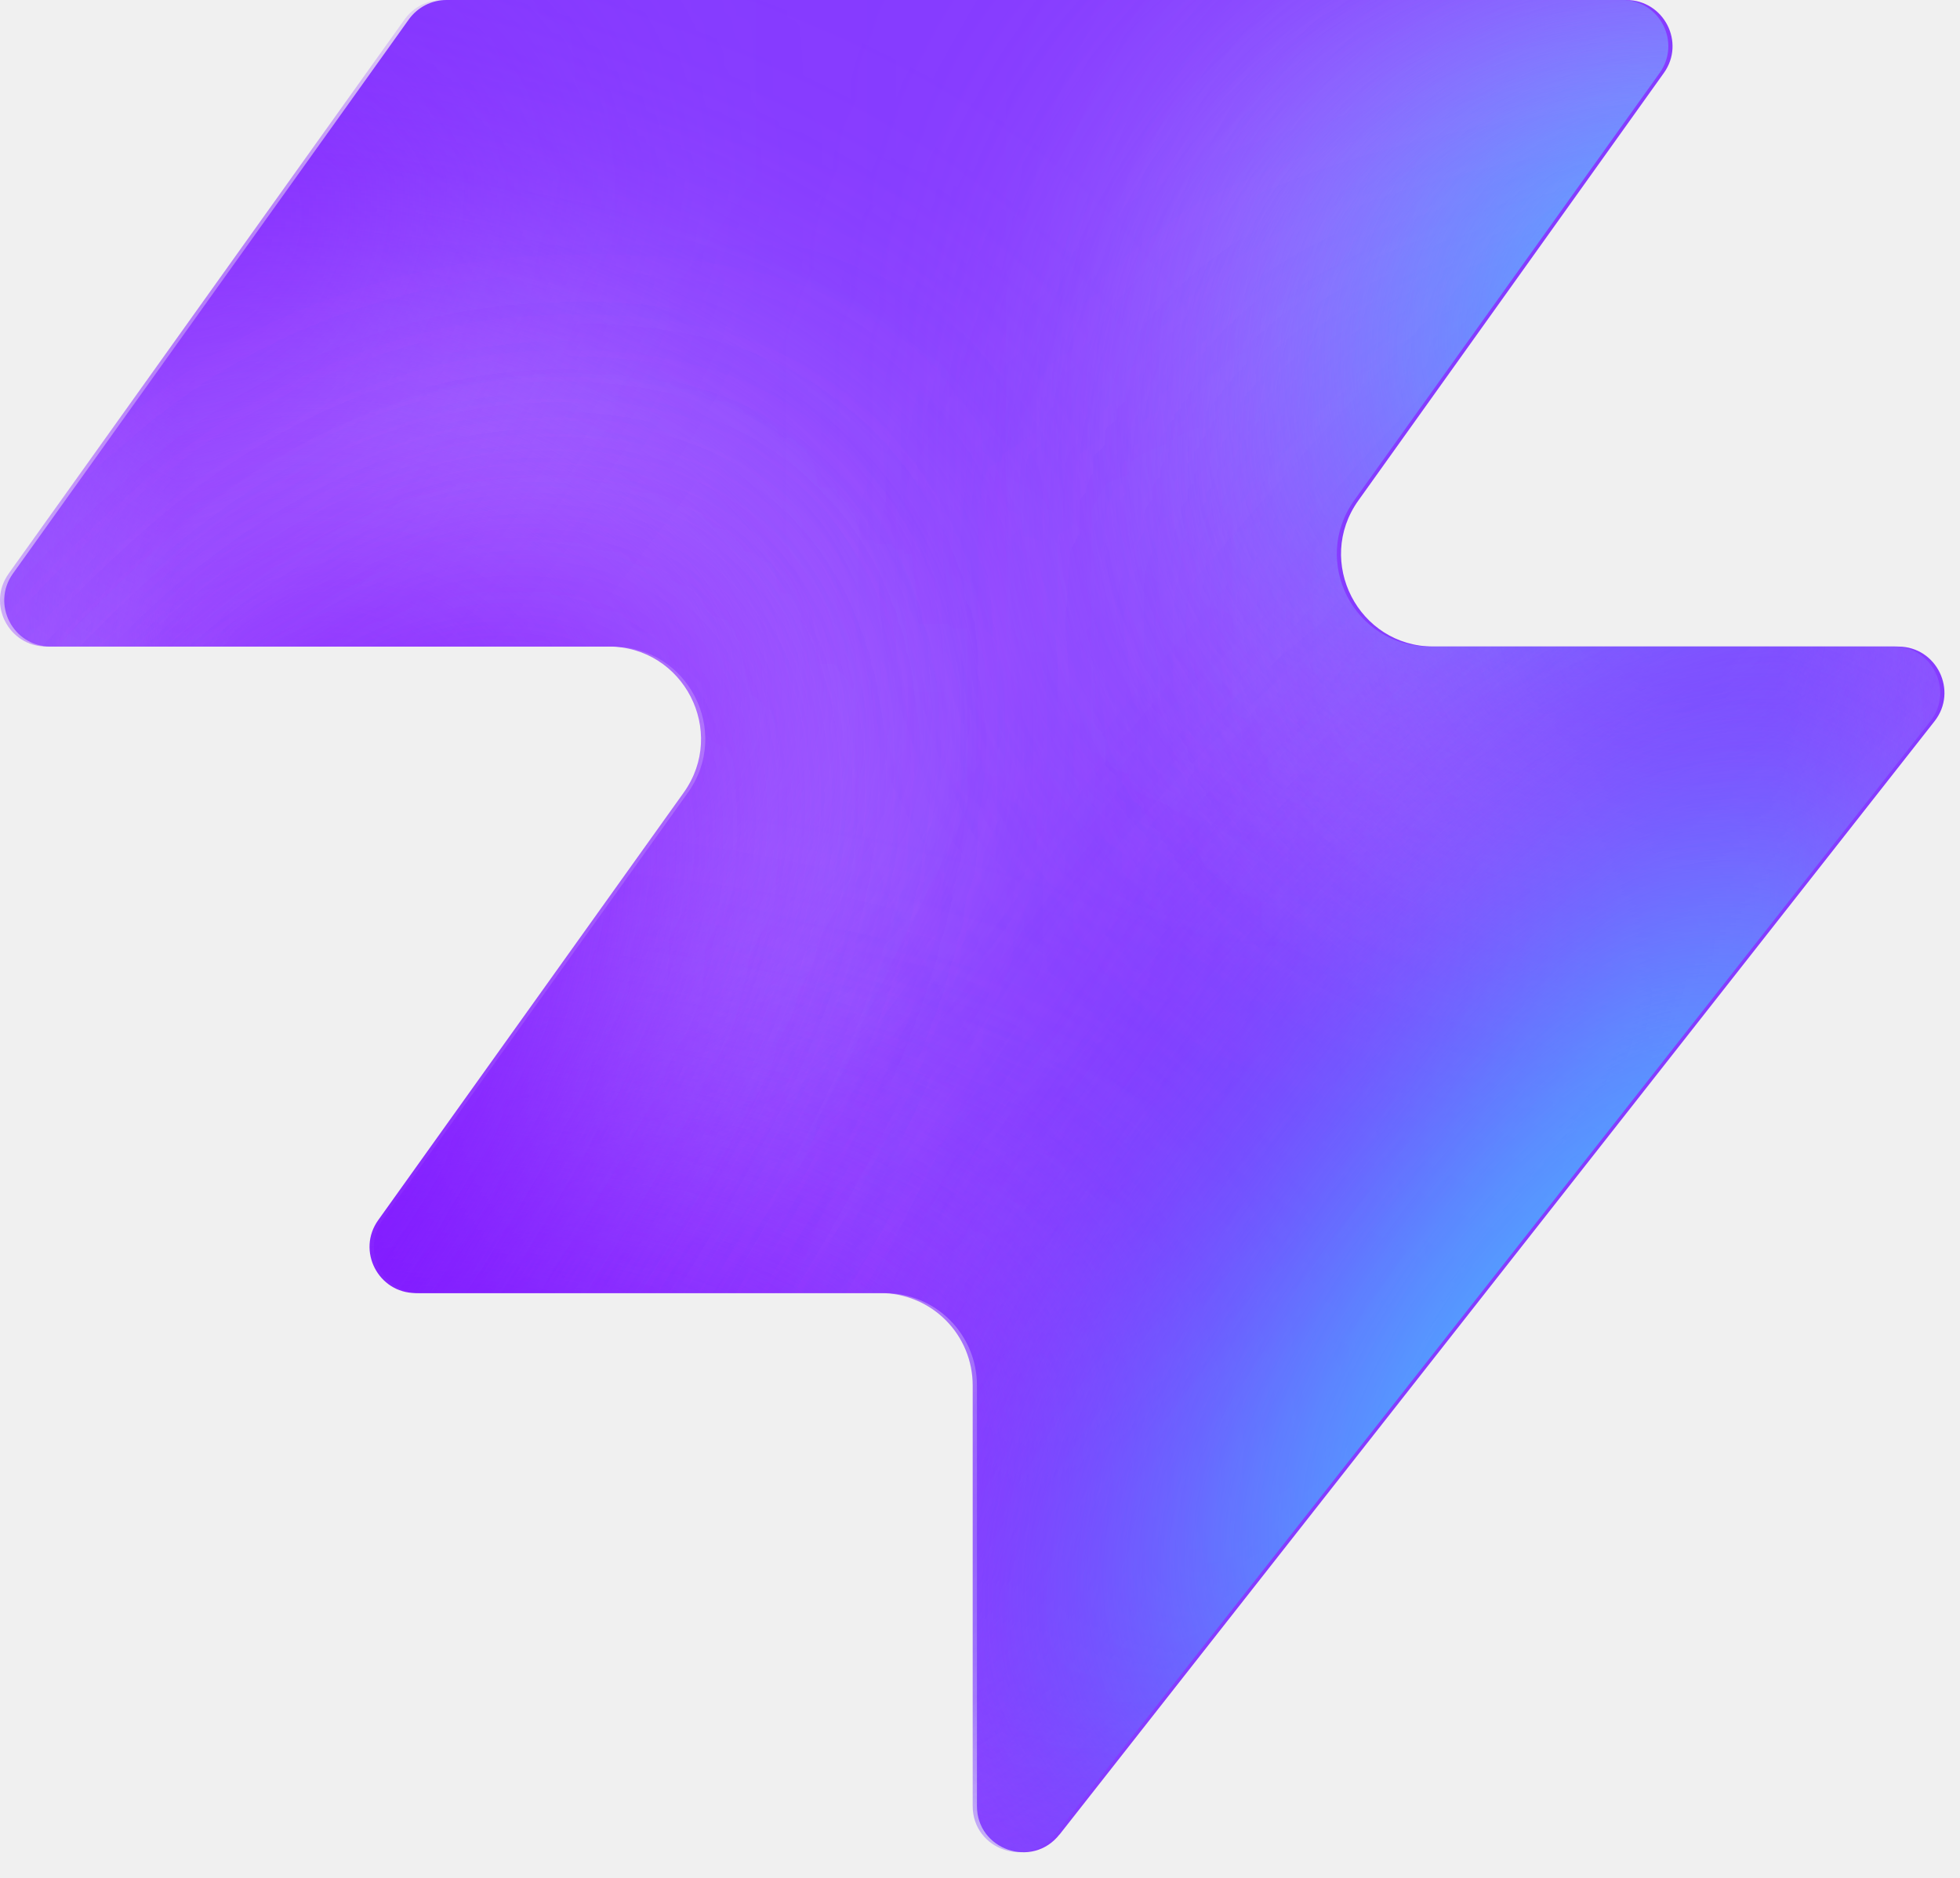
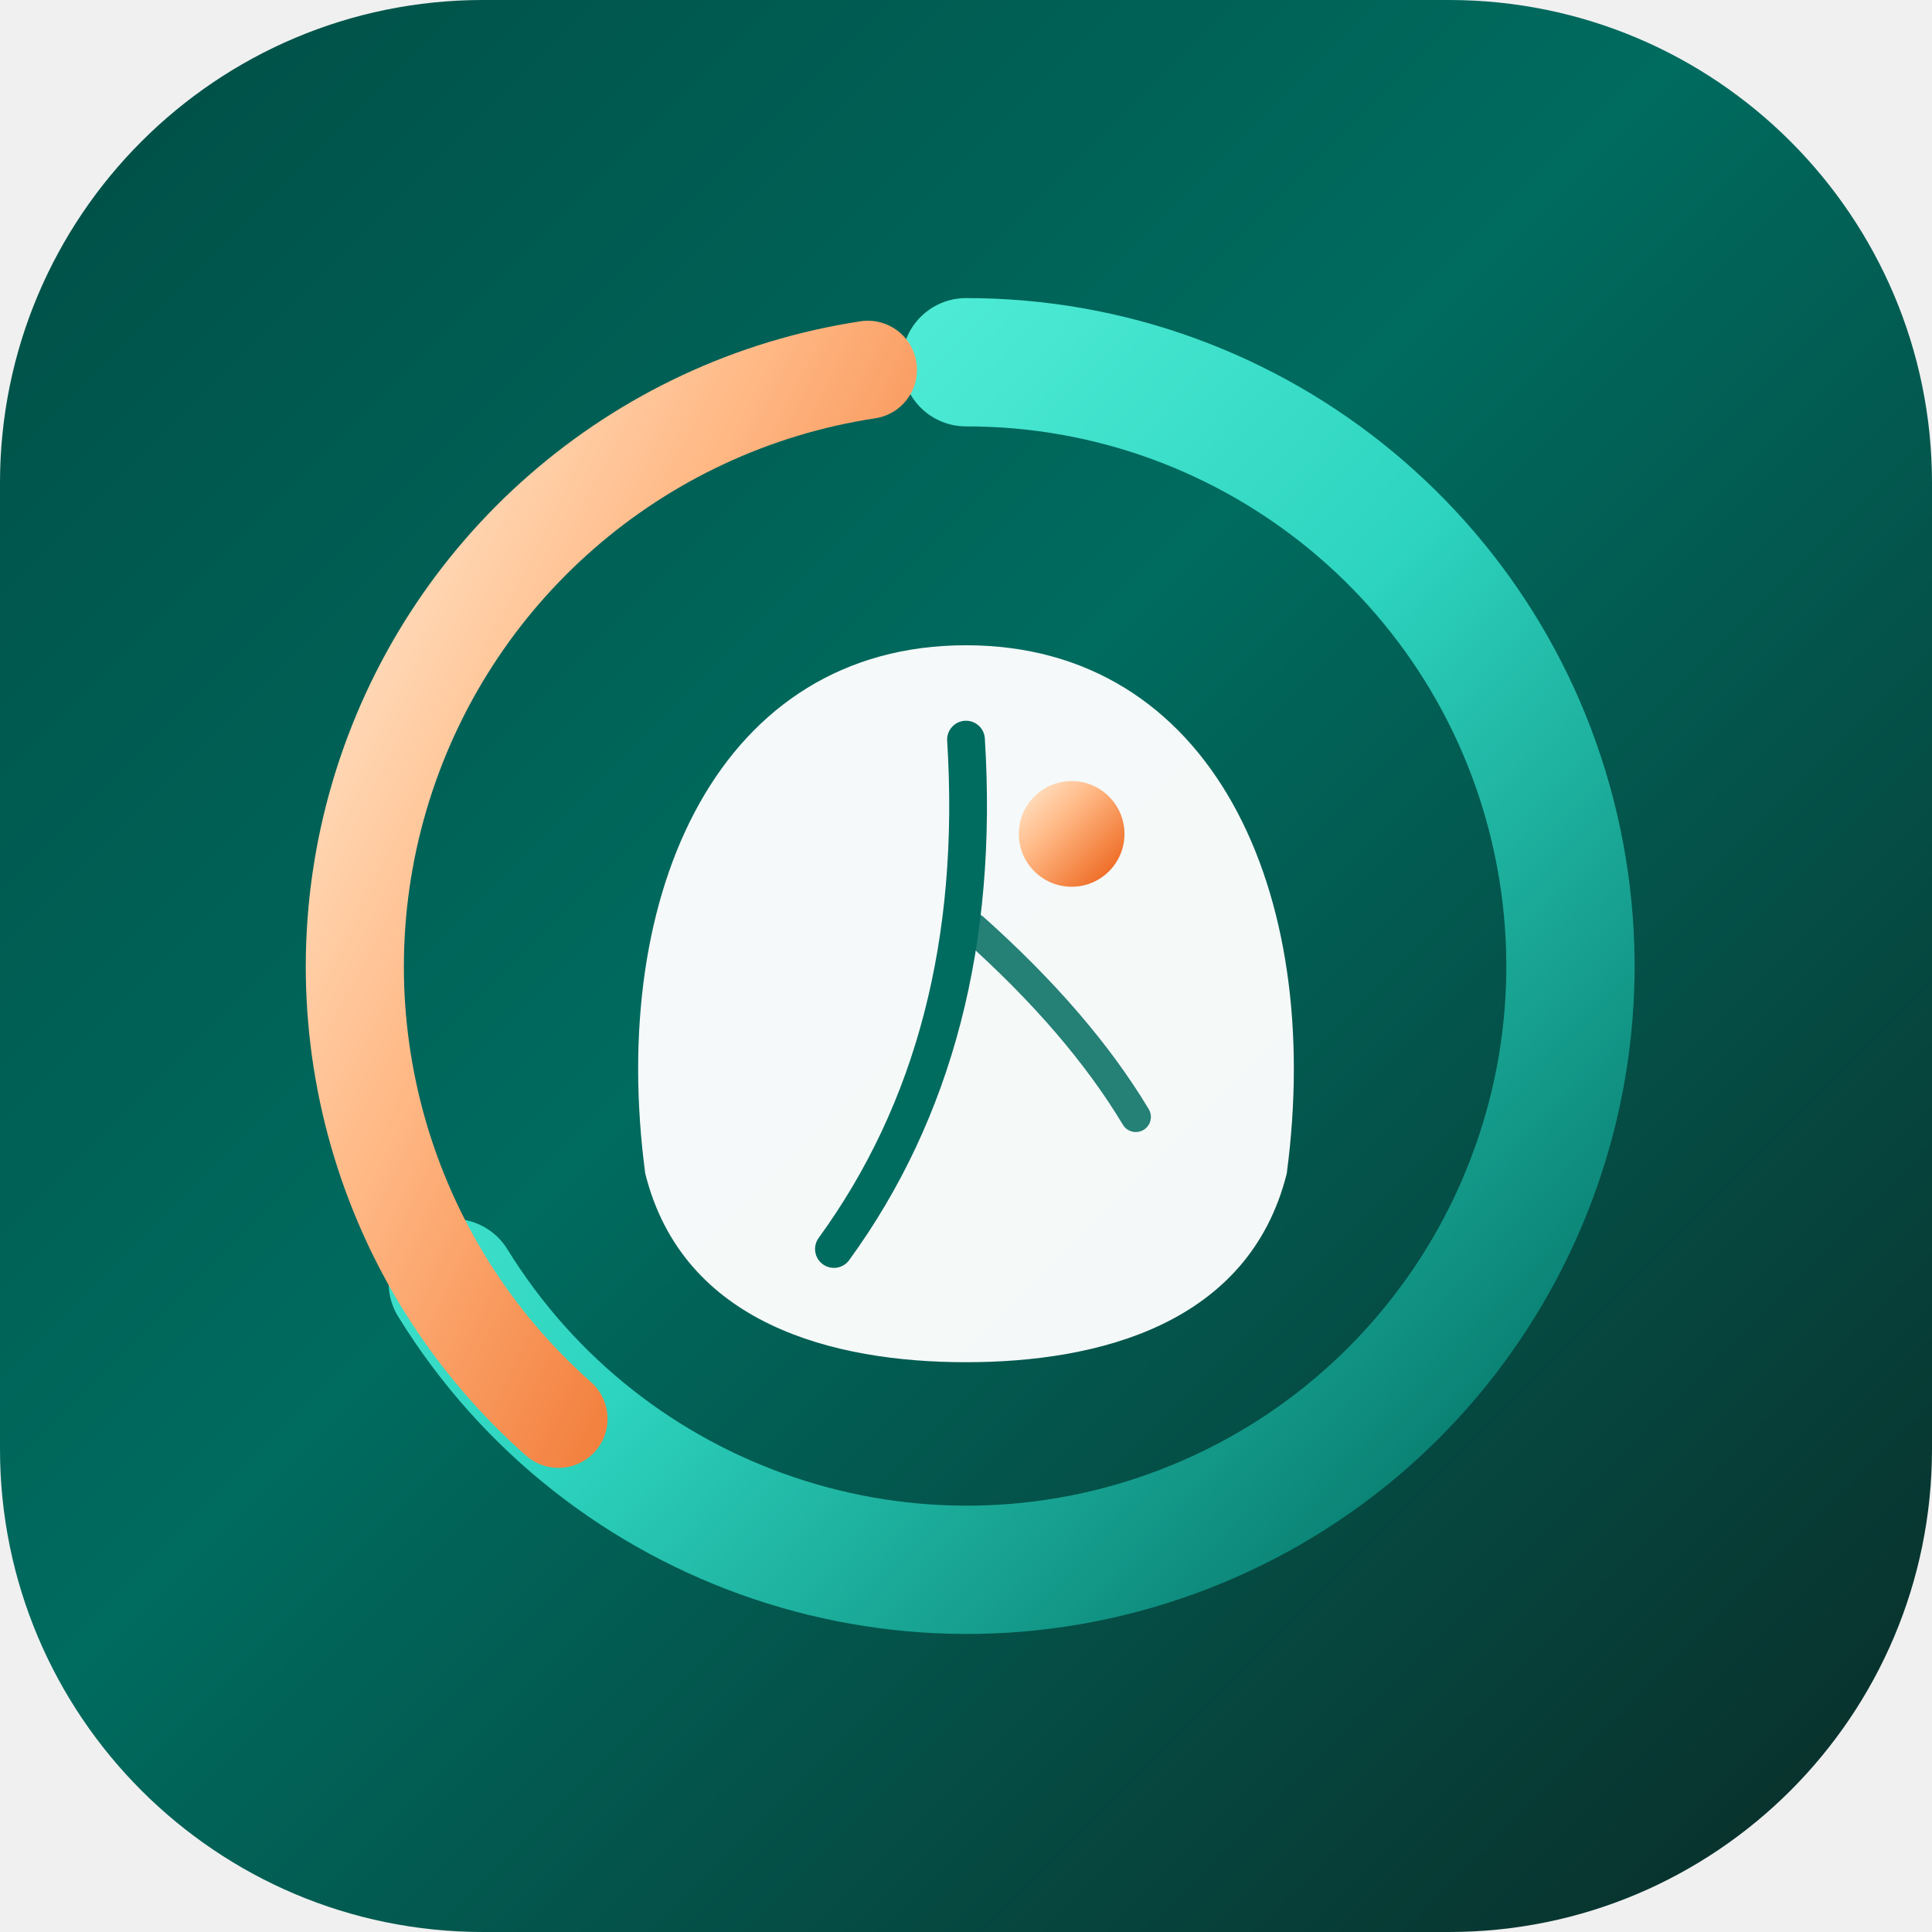
- <svg xmlns="http://www.w3.org/2000/svg" width="48" height="46" fill="none" viewBox="0 0 48 46">
-   <path fill="#863bff" d="M25.946 44.938c-.664.845-2.021.375-2.021-.698V33.937a2.26 2.26 0 0 0-2.262-2.262H10.287c-.92 0-1.456-1.04-.92-1.788l7.48-10.471c1.07-1.497 0-3.578-1.842-3.578H1.237c-.92 0-1.456-1.04-.92-1.788L10.013.474c.214-.297.556-.474.92-.474h28.894c.92 0 1.456 1.04.92 1.788l-7.48 10.471c-1.07 1.498 0 3.579 1.842 3.579h11.377c.943 0 1.473 1.088.89 1.83L25.947 44.94z" style="fill:#863bff;fill:color(display-p3 .525 .23 1);fill-opacity:1" />
-   <mask id="a" width="48" height="46" x="0" y="0" maskUnits="userSpaceOnUse" style="mask-type:alpha">
-     <path fill="#000" d="M25.842 44.938c-.664.844-2.021.375-2.021-.698V33.937a2.26 2.26 0 0 0-2.262-2.262H10.183c-.92 0-1.456-1.04-.92-1.788l7.48-10.471c1.07-1.498 0-3.579-1.842-3.579H1.133c-.92 0-1.456-1.04-.92-1.787L9.91.473c.214-.297.556-.474.92-.474h28.894c.92 0 1.456 1.04.92 1.788l-7.48 10.471c-1.07 1.498 0 3.578 1.842 3.578h11.377c.943 0 1.473 1.088.89 1.832L25.843 44.94z" style="fill:#000;fill-opacity:1" />
-   </mask>
-   <g mask="url(#a)">
-     <g filter="url(#b)">
-       <ellipse cx="5.508" cy="14.704" fill="#ede6ff" rx="5.508" ry="14.704" style="fill:#ede6ff;fill:color(display-p3 .927 .903 1);fill-opacity:1" transform="matrix(.00324 1 1 -.00324 -4.47 31.516)" />
-     </g>
-     <g filter="url(#c)">
-       <ellipse cx="10.399" cy="29.851" fill="#ede6ff" rx="10.399" ry="29.851" style="fill:#ede6ff;fill:color(display-p3 .927 .903 1);fill-opacity:1" transform="matrix(.00324 1 1 -.00324 -39.328 7.883)" />
-     </g>
-     <g filter="url(#d)">
-       <ellipse cx="5.508" cy="30.487" fill="#7e14ff" rx="5.508" ry="30.487" style="fill:#7e14ff;fill:color(display-p3 .492 .077 1);fill-opacity:1" transform="rotate(89.814 -25.913 -14.639)scale(1 -1)" />
-     </g>
-     <g filter="url(#e)">
-       <ellipse cx="5.508" cy="30.599" fill="#7e14ff" rx="5.508" ry="30.599" style="fill:#7e14ff;fill:color(display-p3 .492 .077 1);fill-opacity:1" transform="rotate(89.814 -32.644 -3.334)scale(1 -1)" />
-     </g>
-     <g filter="url(#f)">
-       <ellipse cx="5.508" cy="30.599" fill="#7e14ff" rx="5.508" ry="30.599" style="fill:#7e14ff;fill:color(display-p3 .492 .077 1);fill-opacity:1" transform="matrix(.00324 1 1 -.00324 -34.34 30.47)" />
-     </g>
-     <g filter="url(#g)">
-       <ellipse cx="14.072" cy="22.078" fill="#ede6ff" rx="14.072" ry="22.078" style="fill:#ede6ff;fill:color(display-p3 .927 .903 1);fill-opacity:1" transform="rotate(93.35 24.506 48.493)scale(-1 1)" />
-     </g>
-     <g filter="url(#h)">
-       <ellipse cx="3.47" cy="21.501" fill="#7e14ff" rx="3.47" ry="21.501" style="fill:#7e14ff;fill:color(display-p3 .492 .077 1);fill-opacity:1" transform="rotate(89.009 28.708 47.59)scale(-1 1)" />
-     </g>
-     <g filter="url(#i)">
-       <ellipse cx="3.47" cy="21.501" fill="#7e14ff" rx="3.47" ry="21.501" style="fill:#7e14ff;fill:color(display-p3 .492 .077 1);fill-opacity:1" transform="rotate(89.009 28.708 47.59)scale(-1 1)" />
-     </g>
-     <g filter="url(#j)">
-       <ellipse cx=".387" cy="8.972" fill="#7e14ff" rx="4.407" ry="29.108" style="fill:#7e14ff;fill:color(display-p3 .492 .077 1);fill-opacity:1" transform="rotate(39.51 .387 8.972)" />
-     </g>
-     <g filter="url(#k)">
-       <ellipse cx="47.523" cy="-6.092" fill="#7e14ff" rx="4.407" ry="29.108" style="fill:#7e14ff;fill:color(display-p3 .492 .077 1);fill-opacity:1" transform="rotate(37.892 47.523 -6.092)" />
-     </g>
-     <g filter="url(#l)">
-       <ellipse cx="41.412" cy="6.333" fill="#47bfff" rx="5.971" ry="9.665" style="fill:#47bfff;fill:color(display-p3 .28 .748 1);fill-opacity:1" transform="rotate(37.892 41.412 6.333)" />
-     </g>
-     <g filter="url(#m)">
-       <ellipse cx="-1.879" cy="38.332" fill="#7e14ff" rx="4.407" ry="29.108" style="fill:#7e14ff;fill:color(display-p3 .492 .077 1);fill-opacity:1" transform="rotate(37.892 -1.88 38.332)" />
-     </g>
-     <g filter="url(#n)">
-       <ellipse cx="-1.879" cy="38.332" fill="#7e14ff" rx="4.407" ry="29.108" style="fill:#7e14ff;fill:color(display-p3 .492 .077 1);fill-opacity:1" transform="rotate(37.892 -1.88 38.332)" />
-     </g>
-     <g filter="url(#o)">
-       <ellipse cx="35.651" cy="29.907" fill="#7e14ff" rx="4.407" ry="29.108" style="fill:#7e14ff;fill:color(display-p3 .492 .077 1);fill-opacity:1" transform="rotate(37.892 35.651 29.907)" />
-     </g>
-     <g filter="url(#p)">
-       <ellipse cx="38.418" cy="32.4" fill="#47bfff" rx="5.971" ry="15.297" style="fill:#47bfff;fill:color(display-p3 .28 .748 1);fill-opacity:1" transform="rotate(37.892 38.418 32.4)" />
-     </g>
+ <svg xmlns="http://www.w3.org/2000/svg" viewBox="0 0 512 512" width="512" height="512">
+   <defs>
+     <linearGradient id="bgGradFav" x1="0%" y1="0%" x2="100%" y2="100%">
+       <stop offset="0%" stop-color="#004d44" />
+       <stop offset="45%" stop-color="#006b5f" />
+       <stop offset="100%" stop-color="#0a2a26" />
+     </linearGradient>
+     <linearGradient id="tealRingFav" x1="0%" y1="0%" x2="100%" y2="100%">
+       <stop offset="0%" stop-color="#62fae3" />
+       <stop offset="50%" stop-color="#2dd4bf" />
+       <stop offset="100%" stop-color="#006b5f" />
+     </linearGradient>
+     <linearGradient id="amberAccentFav" x1="0%" y1="0%" x2="100%" y2="100%">
+       <stop offset="0%" stop-color="#ffedd5" />
+       <stop offset="40%" stop-color="#ffb783" />
+       <stop offset="100%" stop-color="#ea580c" />
+     </linearGradient>
+   </defs>
+   <rect width="512" height="512" rx="128" fill="url(#bgGradFav)" />
+   <path d="M 256 96 A 160 160 0 1 1 120 340" fill="none" stroke="url(#tealRingFav)" stroke-width="34" stroke-linecap="round" />
+   <path d="M 148 376 A 160 160 0 0 1 230 98" fill="none" stroke="url(#amberAccentFav)" stroke-width="26" stroke-linecap="round" />
+   <g transform="translate(256, 256)">
+     <path d="M 0 -85 C 65 -85 95 -20 85 55 C 75 95 35 105 0 105 C -35 105 -75 95 -85 55 C -95 -20 -65 -85 0 -85 Z" fill="#ffffff" opacity="0.96" />
+     <path d="M 0 -60 Q 5 20 -35 75" fill="none" stroke="#006b5f" stroke-width="10" stroke-linecap="round" />
+     <path d="M 2 -10 Q 30 15 45 40" fill="none" stroke="#006b5f" stroke-width="8" stroke-linecap="round" opacity="0.85" />
+     <circle cx="28" cy="-35" r="14" fill="url(#amberAccentFav)" />
  </g>
-   <defs>
-     <filter id="b" width="60.045" height="41.654" x="-19.77" y="16.149" color-interpolation-filters="sRGB" filterUnits="userSpaceOnUse">
-       <feFlood flood-opacity="0" result="BackgroundImageFix" />
-       <feBlend in="SourceGraphic" in2="BackgroundImageFix" result="shape" />
-       <feGaussianBlur result="effect1_foregroundBlur_2002_17158" stdDeviation="7.659" />
-     </filter>
-     <filter id="c" width="90.34" height="51.437" x="-54.613" y="-7.533" color-interpolation-filters="sRGB" filterUnits="userSpaceOnUse">
-       <feFlood flood-opacity="0" result="BackgroundImageFix" />
-       <feBlend in="SourceGraphic" in2="BackgroundImageFix" result="shape" />
-       <feGaussianBlur result="effect1_foregroundBlur_2002_17158" stdDeviation="7.659" />
-     </filter>
-     <filter id="d" width="79.355" height="29.4" x="-49.64" y="2.03" color-interpolation-filters="sRGB" filterUnits="userSpaceOnUse">
-       <feFlood flood-opacity="0" result="BackgroundImageFix" />
-       <feBlend in="SourceGraphic" in2="BackgroundImageFix" result="shape" />
-       <feGaussianBlur result="effect1_foregroundBlur_2002_17158" stdDeviation="4.596" />
-     </filter>
-     <filter id="e" width="79.579" height="29.4" x="-45.045" y="20.029" color-interpolation-filters="sRGB" filterUnits="userSpaceOnUse">
-       <feFlood flood-opacity="0" result="BackgroundImageFix" />
-       <feBlend in="SourceGraphic" in2="BackgroundImageFix" result="shape" />
-       <feGaussianBlur result="effect1_foregroundBlur_2002_17158" stdDeviation="4.596" />
-     </filter>
-     <filter id="f" width="79.579" height="29.4" x="-43.513" y="21.178" color-interpolation-filters="sRGB" filterUnits="userSpaceOnUse">
-       <feFlood flood-opacity="0" result="BackgroundImageFix" />
-       <feBlend in="SourceGraphic" in2="BackgroundImageFix" result="shape" />
-       <feGaussianBlur result="effect1_foregroundBlur_2002_17158" stdDeviation="4.596" />
-     </filter>
-     <filter id="g" width="74.749" height="58.852" x="15.756" y="-17.901" color-interpolation-filters="sRGB" filterUnits="userSpaceOnUse">
-       <feFlood flood-opacity="0" result="BackgroundImageFix" />
-       <feBlend in="SourceGraphic" in2="BackgroundImageFix" result="shape" />
-       <feGaussianBlur result="effect1_foregroundBlur_2002_17158" stdDeviation="7.659" />
-     </filter>
-     <filter id="h" width="61.377" height="25.362" x="23.548" y="2.284" color-interpolation-filters="sRGB" filterUnits="userSpaceOnUse">
-       <feFlood flood-opacity="0" result="BackgroundImageFix" />
-       <feBlend in="SourceGraphic" in2="BackgroundImageFix" result="shape" />
-       <feGaussianBlur result="effect1_foregroundBlur_2002_17158" stdDeviation="4.596" />
-     </filter>
-     <filter id="i" width="61.377" height="25.362" x="23.548" y="2.284" color-interpolation-filters="sRGB" filterUnits="userSpaceOnUse">
-       <feFlood flood-opacity="0" result="BackgroundImageFix" />
-       <feBlend in="SourceGraphic" in2="BackgroundImageFix" result="shape" />
-       <feGaussianBlur result="effect1_foregroundBlur_2002_17158" stdDeviation="4.596" />
-     </filter>
-     <filter id="j" width="56.045" height="63.649" x="-27.636" y="-22.853" color-interpolation-filters="sRGB" filterUnits="userSpaceOnUse">
-       <feFlood flood-opacity="0" result="BackgroundImageFix" />
-       <feBlend in="SourceGraphic" in2="BackgroundImageFix" result="shape" />
-       <feGaussianBlur result="effect1_foregroundBlur_2002_17158" stdDeviation="4.596" />
-     </filter>
-     <filter id="k" width="54.814" height="64.646" x="20.116" y="-38.415" color-interpolation-filters="sRGB" filterUnits="userSpaceOnUse">
-       <feFlood flood-opacity="0" result="BackgroundImageFix" />
-       <feBlend in="SourceGraphic" in2="BackgroundImageFix" result="shape" />
-       <feGaussianBlur result="effect1_foregroundBlur_2002_17158" stdDeviation="4.596" />
-     </filter>
-     <filter id="l" width="33.541" height="35.313" x="24.641" y="-11.323" color-interpolation-filters="sRGB" filterUnits="userSpaceOnUse">
-       <feFlood flood-opacity="0" result="BackgroundImageFix" />
-       <feBlend in="SourceGraphic" in2="BackgroundImageFix" result="shape" />
-       <feGaussianBlur result="effect1_foregroundBlur_2002_17158" stdDeviation="4.596" />
-     </filter>
-     <filter id="m" width="54.814" height="64.646" x="-29.286" y="6.009" color-interpolation-filters="sRGB" filterUnits="userSpaceOnUse">
-       <feFlood flood-opacity="0" result="BackgroundImageFix" />
-       <feBlend in="SourceGraphic" in2="BackgroundImageFix" result="shape" />
-       <feGaussianBlur result="effect1_foregroundBlur_2002_17158" stdDeviation="4.596" />
-     </filter>
-     <filter id="n" width="54.814" height="64.646" x="-29.286" y="6.009" color-interpolation-filters="sRGB" filterUnits="userSpaceOnUse">
-       <feFlood flood-opacity="0" result="BackgroundImageFix" />
-       <feBlend in="SourceGraphic" in2="BackgroundImageFix" result="shape" />
-       <feGaussianBlur result="effect1_foregroundBlur_2002_17158" stdDeviation="4.596" />
-     </filter>
-     <filter id="o" width="54.814" height="64.646" x="8.244" y="-2.416" color-interpolation-filters="sRGB" filterUnits="userSpaceOnUse">
-       <feFlood flood-opacity="0" result="BackgroundImageFix" />
-       <feBlend in="SourceGraphic" in2="BackgroundImageFix" result="shape" />
-       <feGaussianBlur result="effect1_foregroundBlur_2002_17158" stdDeviation="4.596" />
-     </filter>
-     <filter id="p" width="39.409" height="43.623" x="18.713" y="10.588" color-interpolation-filters="sRGB" filterUnits="userSpaceOnUse">
-       <feFlood flood-opacity="0" result="BackgroundImageFix" />
-       <feBlend in="SourceGraphic" in2="BackgroundImageFix" result="shape" />
-       <feGaussianBlur result="effect1_foregroundBlur_2002_17158" stdDeviation="4.596" />
-     </filter>
-   </defs>
</svg>
